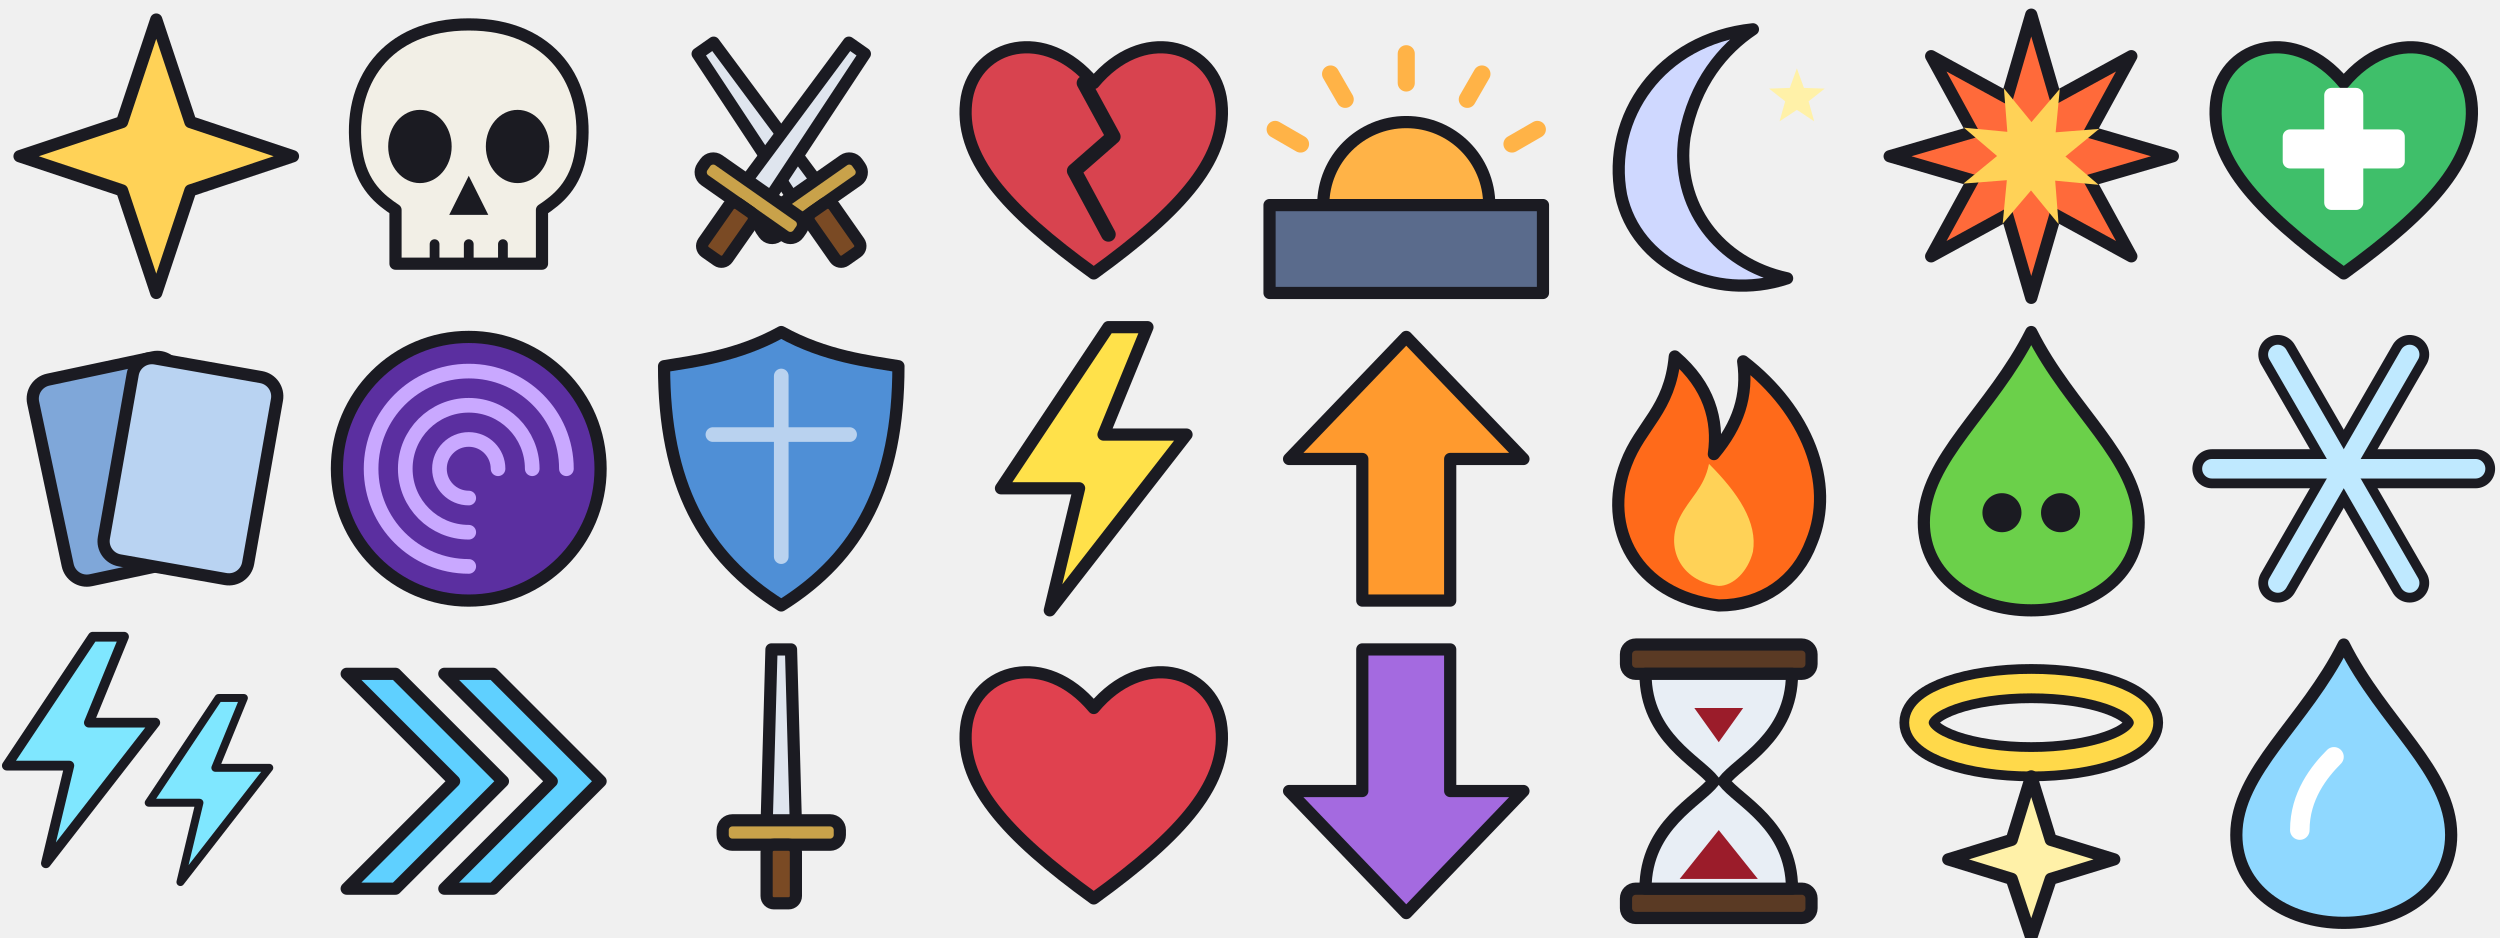
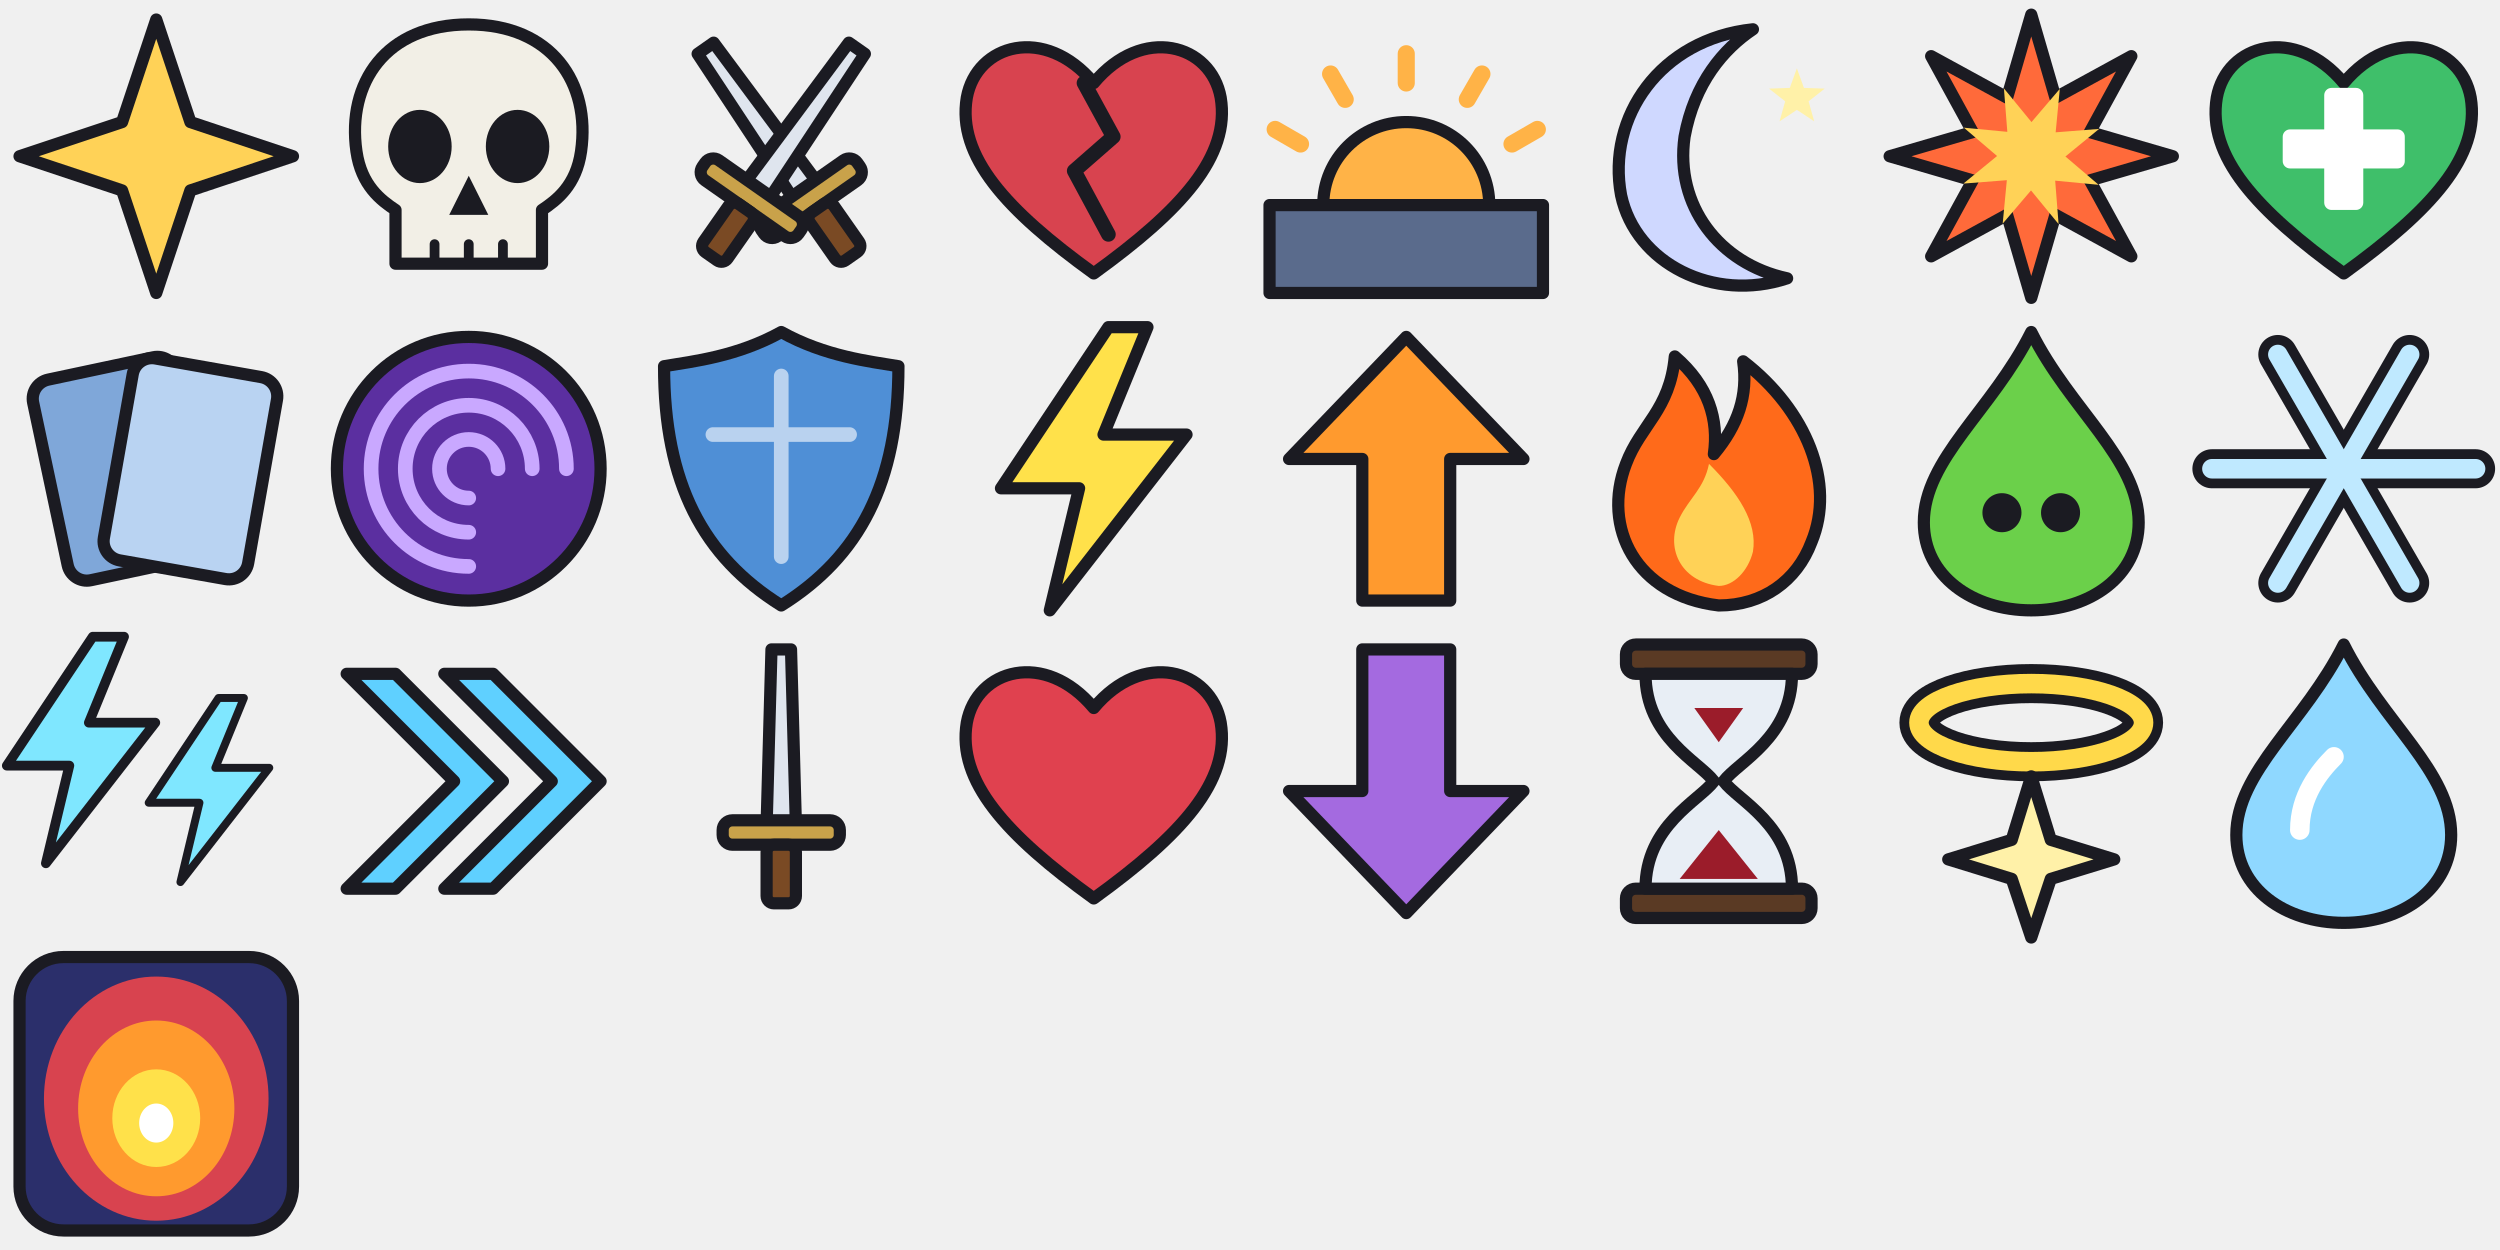
- <svg xmlns="http://www.w3.org/2000/svg" viewBox="0 0 1024 384" width="1024" height="384">
+ <svg xmlns="http://www.w3.org/2000/svg" viewBox="0 0 1024 512" width="1024" height="512">
  <g id="enter" transform="translate(0 0)">
    <polygon points="64.0,8.0 78.0,50.0 120.0,64.0 78.0,78.0 64.0,120.0 50.0,78.0 8.0,64.0 50.0,50.0" fill="#ffd257" stroke="#1b1b22" stroke-width="5" stroke-linejoin="round" />
  </g>
  <g id="death" transform="translate(128 0)">
    <path d="M64 10 C 30 10 14 34 18 62 C 20 76 28 82 34 86 L 34 108 L 94 108 L 94 86 C 100 82 108 76 110 62 C 114 34 98 10 64 10 Z" fill="#f2efe6" stroke="#1b1b22" stroke-width="5" stroke-linejoin="round" />
    <ellipse cx="44.0" cy="60.0" rx="13.0" ry="15.0" fill="#1b1b22" />
    <ellipse cx="84.0" cy="60.0" rx="13.0" ry="15.0" fill="#1b1b22" />
    <polygon points="64.0,72.0 56.0,88.0 72.0,88.0" fill="#1b1b22" />
    <path d="M50 100 L50 108 M64 100 L64 108 M78 100 L78 108" fill="none" stroke="#1b1b22" stroke-width="4" stroke-linecap="round" stroke-linejoin="round" />
  </g>
  <g id="attack" transform="translate(256 0)">
    <g transform="rotate(-35 64 64)" opacity="1">
      <polygon points="60.0,10.0 68.0,10.0 70.0,82.0 58.0,82.0" fill="#dfe5ee" stroke="#1b1b22" stroke-width="5" stroke-linejoin="round" />
      <rect x="40" y="80" width="48" height="10" fill="#c9a24a" rx="4" stroke="#1b1b22" stroke-width="5" stroke-linejoin="round" />
      <rect x="58" y="90" width="12" height="24" fill="#7a4a24" rx="3" stroke="#1b1b22" stroke-width="5" stroke-linejoin="round" />
    </g>
    <g transform="rotate(35 64 64)" opacity="1">
      <polygon points="60.0,10.0 68.0,10.0 70.0,82.0 58.0,82.0" fill="#dfe5ee" stroke="#1b1b22" stroke-width="5" stroke-linejoin="round" />
      <rect x="40" y="80" width="48" height="10" fill="#c9a24a" rx="4" stroke="#1b1b22" stroke-width="5" stroke-linejoin="round" />
      <rect x="58" y="90" width="12" height="24" fill="#7a4a24" rx="3" stroke="#1b1b22" stroke-width="5" stroke-linejoin="round" />
    </g>
  </g>
  <g id="hurt" transform="translate(384 0)">
    <path d="M64 112 C 28 86 8 64 12 40 C 16 18 44 10 64 34 C 84 10 112 18 116 40 C 120 64 100 86 64 112 Z" fill="#d8434f" stroke="#1b1b22" stroke-width="5" stroke-linejoin="round" />
    <path d="M60 34 L72 56 L56 70 L70 96" fill="none" stroke="#1b1b22" stroke-width="6" stroke-linecap="round" stroke-linejoin="round" />
  </g>
  <g id="dawn" transform="translate(512 0)">
    <circle cx="64.0" cy="84.0" r="34.0" fill="#ffb347" stroke="#1b1b22" stroke-width="5" stroke-linejoin="round" />
    <rect x="8" y="84" width="112" height="36" fill="#5a6b8c" stroke="#1b1b22" stroke-width="5" stroke-linejoin="round" />
    <path d="M107.3 59.0 L117.7 53.0" fill="none" stroke="#ffb347" stroke-width="7" stroke-linecap="round" stroke-linejoin="round" />
    <path d="M89.0 40.7 L95.0 30.3" fill="none" stroke="#ffb347" stroke-width="7" stroke-linecap="round" stroke-linejoin="round" />
    <path d="M64.0 34.0 L64.0 22.0" fill="none" stroke="#ffb347" stroke-width="7" stroke-linecap="round" stroke-linejoin="round" />
    <path d="M39.0 40.7 L33.0 30.3" fill="none" stroke="#ffb347" stroke-width="7" stroke-linecap="round" stroke-linejoin="round" />
    <path d="M20.7 59.0 L10.3 53.0" fill="none" stroke="#ffb347" stroke-width="7" stroke-linecap="round" stroke-linejoin="round" />
  </g>
  <g id="dusk" transform="translate(640 0)">
    <path d="M78 12 C 40 16 18 48 24 80 C 30 108 62 124 92 114 C 64 108 46 84 50 56 C 54 34 66 20 78 12 Z" fill="#cfd8ff" stroke="#1b1b22" stroke-width="5" stroke-linejoin="round" />
    <polygon points="96.0,28.0 98.9,36.0 107.4,36.3 100.8,41.5 103.1,49.7 96.0,45.0 88.9,49.7 91.2,41.5 84.6,36.3 93.1,36.0" fill="#fff1a8" />
  </g>
  <g id="damage" transform="translate(768 0)">
    <polygon points="64.0,6.0 73.9,40.0 105.0,23.0 88.0,54.1 122.0,64.0 88.0,73.9 105.0,105.0 73.9,88.0 64.0,122.0 54.1,88.0 23.0,105.0 40.0,73.9 6.0,64.0 40.0,54.1 23.0,23.0 54.1,40.0" fill="#ff6a3a" stroke="#1b1b22" stroke-width="5" stroke-linejoin="round" />
    <polygon points="75.7,36.4 74.0,54.2 91.8,52.8 78.0,64.1 91.6,75.7 73.8,74.0 75.2,91.8 63.9,78.0 52.3,91.6 54.0,73.8 36.2,75.2 50.0,63.9 36.4,52.3 54.2,54.0 52.8,36.2 64.1,50.0" fill="#ffd257" />
  </g>
  <g id="heal" transform="translate(896 0)">
    <path d="M64 112 C 28 86 8 64 12 40 C 16 18 44 10 64 34 C 84 10 112 18 116 40 C 120 64 100 86 64 112 Z" fill="#3fbf6a" stroke="#1b1b22" stroke-width="5" stroke-linejoin="round" />
    <rect x="56" y="36" width="16" height="50" fill="#ffffff" rx="3" />
    <rect x="39" y="53" width="50" height="16" fill="#ffffff" rx="3" />
  </g>
  <g id="draw" transform="translate(0 128)">
    <rect x="20" y="22" width="60" height="84" fill="#7fa7d9" rx="8" stroke="#1b1b22" stroke-width="5" stroke-linejoin="round" transform="rotate(-12 50 64)" />
    <rect x="48" y="22" width="60" height="84" fill="#b9d3f2" rx="8" stroke="#1b1b22" stroke-width="5" stroke-linejoin="round" transform="rotate(10 78 64)" />
  </g>
  <g id="summon" transform="translate(128 128)">
    <circle cx="64.0" cy="64.0" r="54.0" fill="#5b2fa0" stroke="#1b1b22" stroke-width="5" stroke-linejoin="round" />
    <path d="M64 64 m12 0 a12 12 0 1 0 -12 12" fill="none" stroke="#c9a8ff" stroke-width="6" stroke-linecap="round" stroke-linejoin="round" />
    <path d="M64 64 m26 0 a26 26 0 1 0 -26 26" fill="none" stroke="#c9a8ff" stroke-width="6" stroke-linecap="round" stroke-linejoin="round" />
    <path d="M64 64 m40 0 a40 40 0 1 0 -40 40" fill="none" stroke="#c9a8ff" stroke-width="6" stroke-linecap="round" stroke-linejoin="round" />
  </g>
  <g id="armor" transform="translate(256 128)">
    <path d="M64 8 C 82 18 100 20 112 22 C 112 70 96 100 64 120 C 32 100 16 70 16 22 C 28 20 46 18 64 8 Z" fill="#4f8fd6" stroke="#1b1b22" stroke-width="5" stroke-linejoin="round" />
    <path d="M64 26 L64 100 M36 50 L92 50" fill="none" stroke="#ffffff" stroke-width="6" stroke-linecap="round" stroke-linejoin="round" opacity="0.6" />
  </g>
  <g id="paralyze" transform="translate(384 128)">
    <polygon points="70.0,6.0 26.0,72.0 58.0,72.0 46.0,122.0 102.0,50.0 68.0,50.0 86.0,6.0" fill="#ffe14a" stroke="#1b1b22" stroke-width="5" stroke-linejoin="round" />
  </g>
  <g id="buff" transform="translate(512 128)">
    <polygon points="64.0,10.0 112.0,60.0 82.0,60.0 82.0,118.0 46.0,118.0 46.0,60.0 16.0,60.0" fill="#ff9a2e" stroke="#1b1b22" stroke-width="5" stroke-linejoin="round" />
  </g>
  <g id="burn" transform="translate(640 128)">
    <path d="M64 120 C 30 116 16 88 26 62 C 32 46 44 40 46 18 C 60 30 64 44 62 58 C 72 46 76 34 74 20 C 100 40 112 70 102 94 C 96 110 82 120 64 120 Z" fill="#ff6a1a" stroke="#1b1b22" stroke-width="5" stroke-linejoin="round" />
    <path d="M64 112 C 48 110 42 96 48 84 C 52 76 58 72 60 62 C 72 74 80 86 78 98 C 76 106 70 112 64 112 Z" fill="#ffd257" />
  </g>
  <g id="poison" transform="translate(768 128)">
    <path d="M64 8 C 80 40 108 60 108 86 C 108 108 88 122 64 122 C 40 122 20 108 20 86 C 20 60 48 40 64 8 Z" fill="#6bd04a" stroke="#1b1b22" stroke-width="5" stroke-linejoin="round" />
    <circle cx="52.0" cy="82.0" r="8.0" fill="#1b1b22" />
    <circle cx="76.0" cy="82.0" r="8.0" fill="#1b1b22" />
  </g>
  <g id="freeze" transform="translate(896 128)">
    <path d="M10.0 64.0 L118.0 64.0" fill="none" stroke="#1b1b22" stroke-width="16" stroke-linecap="round" stroke-linejoin="round" />
    <path d="M37.0 17.2 L91.0 110.8" fill="none" stroke="#1b1b22" stroke-width="16" stroke-linecap="round" stroke-linejoin="round" />
    <path d="M91.0 17.2 L37.0 110.8" fill="none" stroke="#1b1b22" stroke-width="16" stroke-linecap="round" stroke-linejoin="round" />
    <path d="M10.0 64.0 L118.0 64.0" fill="none" stroke="#bfe9ff" stroke-width="8" stroke-linecap="round" stroke-linejoin="round" />
    <path d="M37.0 17.2 L91.0 110.8" fill="none" stroke="#bfe9ff" stroke-width="8" stroke-linecap="round" stroke-linejoin="round" />
    <path d="M91.0 17.2 L37.0 110.8" fill="none" stroke="#bfe9ff" stroke-width="8" stroke-linecap="round" stroke-linejoin="round" />
  </g>
  <g id="chain" transform="translate(0 256)">
    <g transform="translate(-18 0) scale(0.8)" opacity="1">
      <polygon points="70.0,6.0 26.0,72.0 58.0,72.0 46.0,122.0 102.0,50.0 68.0,50.0 86.0,6.0" fill="#7fe7ff" stroke="#1b1b22" stroke-width="5" stroke-linejoin="round" />
    </g>
    <g transform="translate(44 26) scale(0.65)" opacity="1">
      <polygon points="70.0,6.0 26.0,72.0 58.0,72.0 46.0,122.0 102.0,50.0 68.0,50.0 86.0,6.0" fill="#7fe7ff" stroke="#1b1b22" stroke-width="5" stroke-linejoin="round" />
    </g>
  </g>
  <g id="speed" transform="translate(128 256)">
    <polygon points="14.0,20.0 58.0,64.0 14.0,108.0 34.0,108.0 78.0,64.0 34.0,20.0" fill="#5fd0ff" stroke="#1b1b22" stroke-width="5" stroke-linejoin="round" />
    <polygon points="54.0,20.0 98.0,64.0 54.0,108.0 74.0,108.0 118.0,64.0 74.0,20.0" fill="#5fd0ff" stroke="#1b1b22" stroke-width="5" stroke-linejoin="round" />
  </g>
  <g id="sword" transform="translate(256 256)">
    <g transform="rotate(0 64 64)" opacity="1">
      <polygon points="60.0,10.0 68.0,10.0 70.0,82.0 58.0,82.0" fill="#dfe5ee" stroke="#1b1b22" stroke-width="5" stroke-linejoin="round" />
      <rect x="40" y="80" width="48" height="10" fill="#c9a24a" rx="4" stroke="#1b1b22" stroke-width="5" stroke-linejoin="round" />
      <rect x="58" y="90" width="12" height="24" fill="#7a4a24" rx="3" stroke="#1b1b22" stroke-width="5" stroke-linejoin="round" />
    </g>
  </g>
  <g id="heart" transform="translate(384 256)">
    <path d="M64 112 C 28 86 8 64 12 40 C 16 18 44 10 64 34 C 84 10 112 18 116 40 C 120 64 100 86 64 112 Z" fill="#e0414f" stroke="#1b1b22" stroke-width="5" stroke-linejoin="round" />
  </g>
  <g id="debuff" transform="translate(512 256)">
    <polygon points="64.0,118.0 112.0,68.0 82.0,68.0 82.0,10.0 46.0,10.0 46.0,68.0 16.0,68.0" fill="#a46ae0" stroke="#1b1b22" stroke-width="5" stroke-linejoin="round" />
  </g>
  <g id="doom" transform="translate(640 256)">
    <rect x="26" y="8" width="76" height="12" fill="#5a3a24" rx="4" stroke="#1b1b22" stroke-width="5" stroke-linejoin="round" />
    <rect x="26" y="108" width="76" height="12" fill="#5a3a24" rx="4" stroke="#1b1b22" stroke-width="5" stroke-linejoin="round" />
    <path d="M34 20 L94 20 C 94 46 72 56 66 64 C 72 72 94 82 94 108 L34 108 C 34 82 56 72 62 64 C 56 56 34 46 34 20 Z" fill="#e8eef5" stroke="#1b1b22" stroke-width="5" stroke-linejoin="round" />
    <polygon points="48.0,104.0 80.0,104.0 64.0,84.0" fill="#9b1c2a" />
    <polygon points="54.0,34.0 74.0,34.0 64.0,48.0" fill="#9b1c2a" />
  </g>
  <g id="bless" transform="translate(768 256)">
    <ellipse cx="64.0" cy="40.0" rx="46.0" ry="16.0" fill="none" stroke="#1b1b22" stroke-width="16" />
    <ellipse cx="64.0" cy="40.0" rx="46.0" ry="16.0" fill="none" stroke="#ffd94a" stroke-width="8" />
    <polygon points="64.0,62.0 72.0,88.0 98.0,96.0 72.0,104.0 64.0,128.0 56.0,104.0 30.0,96.0 56.0,88.0" fill="#fff1a8" stroke="#1b1b22" stroke-width="5" stroke-linejoin="round" />
  </g>
  <g id="cleanse" transform="translate(896 256)">
    <path d="M64 8 C 80 40 108 60 108 86 C 108 108 88 122 64 122 C 40 122 20 108 20 86 C 20 60 48 40 64 8 Z" fill="#8fd8ff" stroke="#1b1b22" stroke-width="5" stroke-linejoin="round" />
    <path d="M46 84 C 46 70 54 60 60 54" fill="none" stroke="#ffffff" stroke-width="8" stroke-linecap="round" />
  </g>
+   <g id="heat" transform="translate(0 384)">
+     <rect x="8" y="8" width="112" height="112" fill="#2b2f6b" rx="18" stroke="#1b1b22" stroke-width="5" stroke-linejoin="round" />
+     <ellipse cx="64.0" cy="66.0" rx="46.0" ry="50.0" fill="#d8434f" />
+     <ellipse cx="64.0" cy="70.0" rx="32.0" ry="36.0" fill="#ff9a2e" />
+     <ellipse cx="64.0" cy="74.0" rx="18.0" ry="20.0" fill="#ffe14a" />
+     <ellipse cx="64.0" cy="76.0" rx="7.0" ry="8.0" fill="#ffffff" />
+   </g>
</svg>
